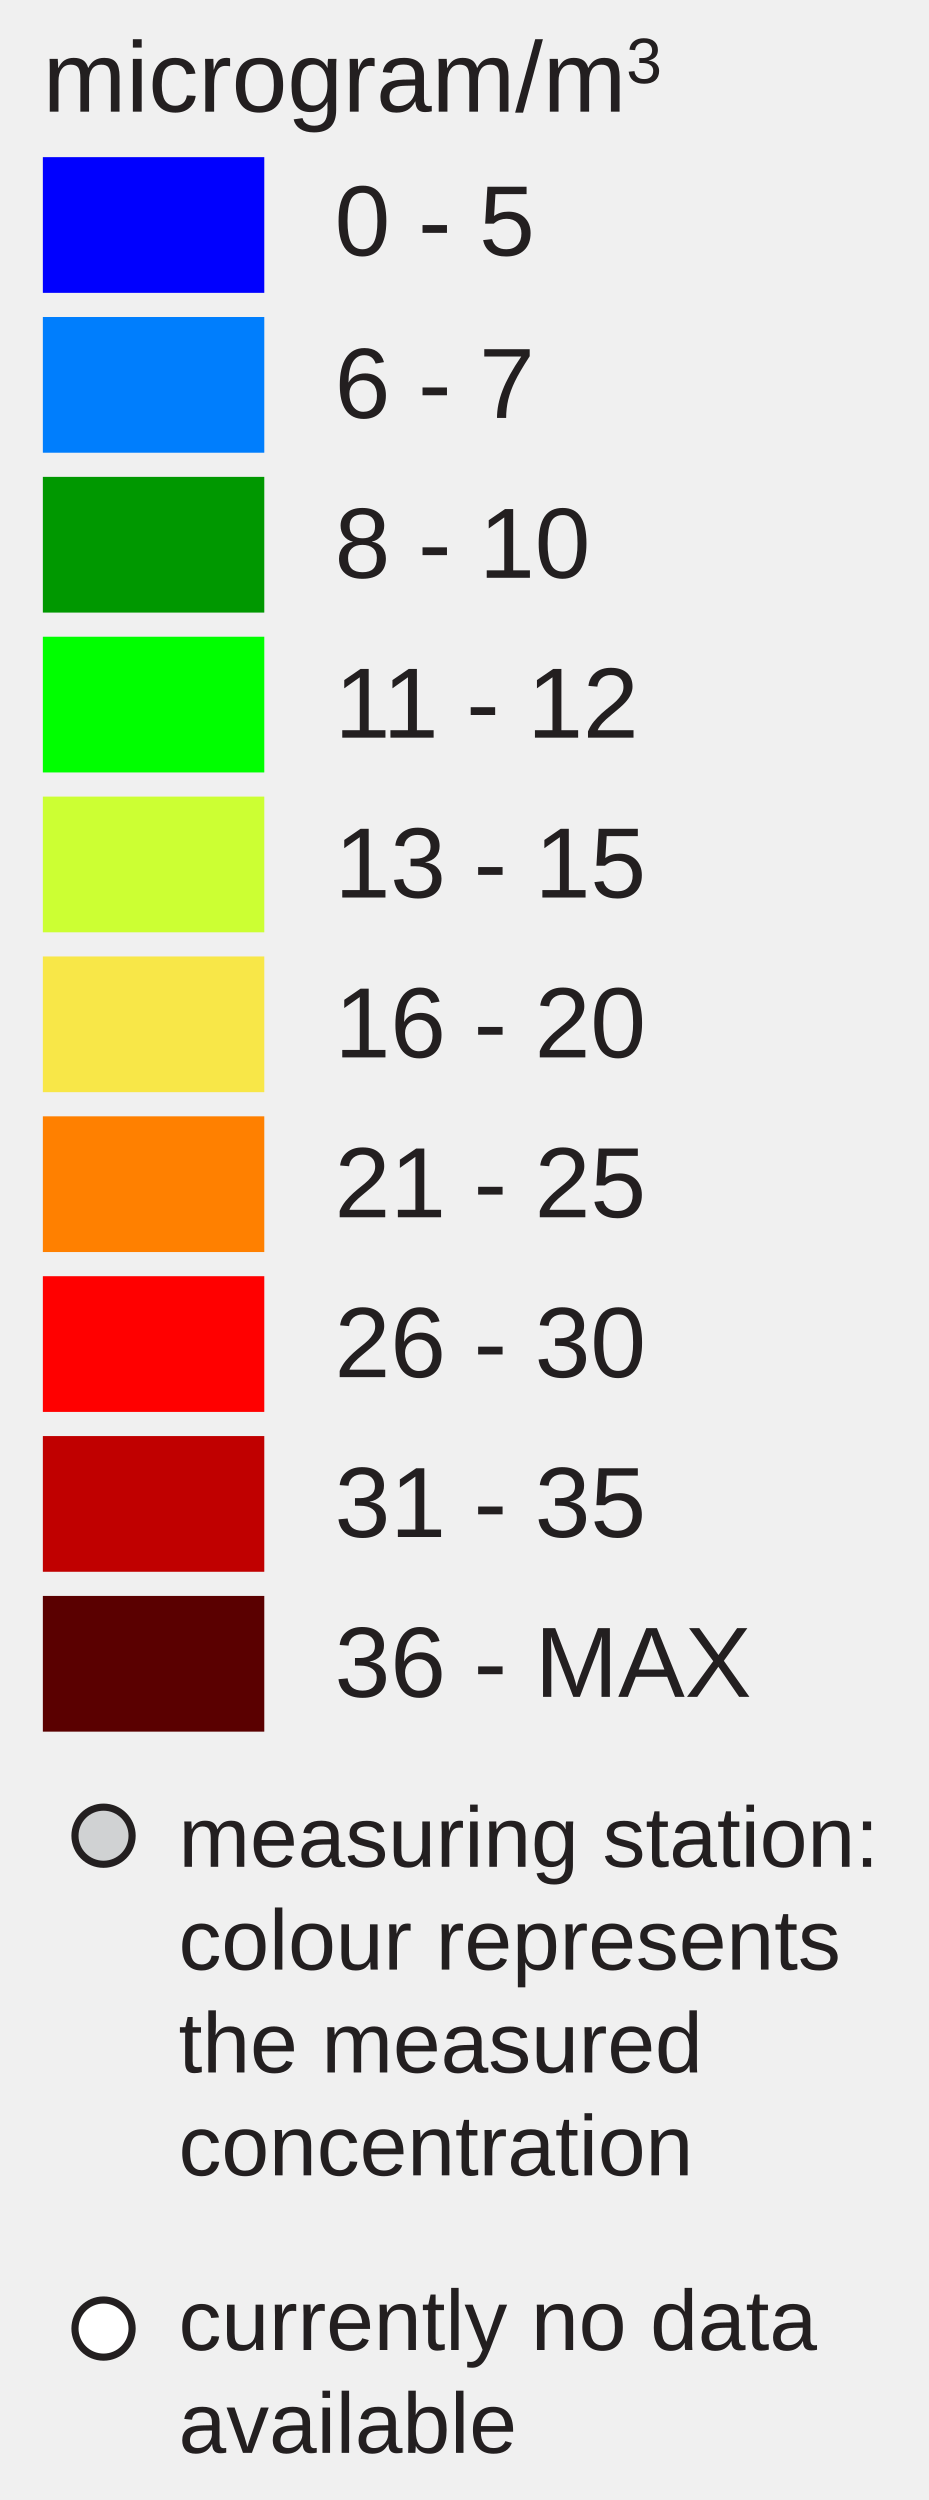
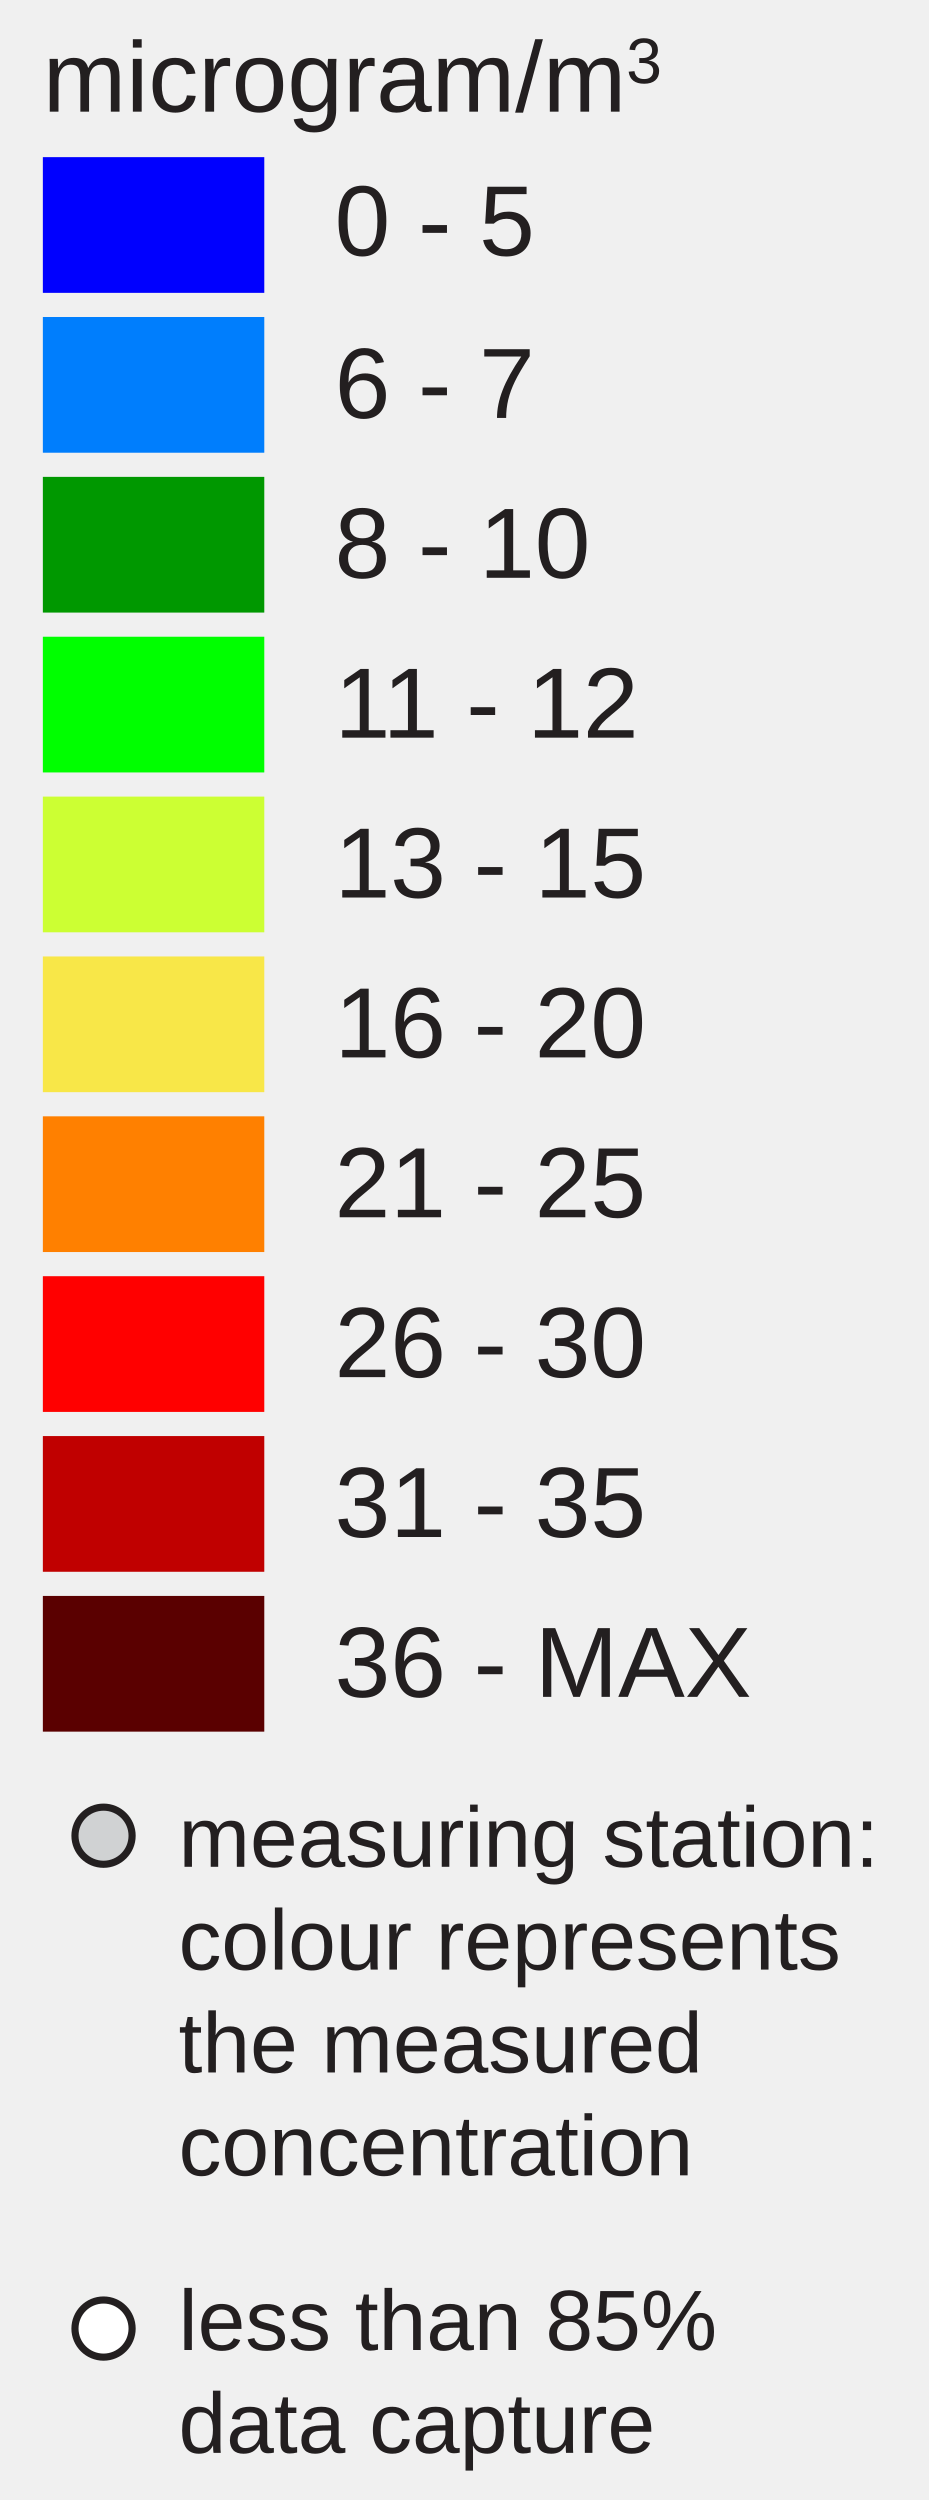
<svg xmlns="http://www.w3.org/2000/svg" version="1.1" id="Layer_1" x="0px" y="0px" width="130px" height="350px" viewBox="0 0 130 350" enable-background="new 0 0 130 350" xml:space="preserve">
  <text transform="matrix(1 0 0 1 46.853 35.7705)" fill="#231F20" font-family="Arial" font-size="14">0 - 5</text>
  <text transform="matrix(1 0 0 1 46.853 58.5112)" fill="#231F20" font-family="Arial" font-size="14">6 - 7</text>
  <text transform="matrix(1 0 0 1 46.853 80.8926)" fill="#231F20" font-family="Arial" font-size="14">8 - 10</text>
  <text transform="matrix(1 0 0 1 46.853 103.2734)" fill="#231F20" font-family="Arial" font-size="14">11 - 12</text>
  <text transform="matrix(1 0 0 1 46.853 125.6548)" fill="#231F20" font-family="Arial" font-size="14">13 - 15</text>
  <text transform="matrix(1 0 0 1 46.853 148.0352)" fill="#231F20" font-family="Arial" font-size="14">16 - 20</text>
  <text transform="matrix(1 0 0 1 46.853 170.417)" fill="#231F20" font-family="Arial" font-size="14">21 - 25</text>
  <text transform="matrix(1 0 0 1 46.853 192.7988)" fill="#231F20" font-family="Arial" font-size="14">26 - 30</text>
  <text transform="matrix(1 0 0 1 46.853 215.1797)" fill="#231F20" font-family="Arial" font-size="14">31 - 35</text>
  <text transform="matrix(1 0 0 1 46.853 237.5605)" fill="#231F20" font-family="Arial" font-size="14">36 - MAX</text>
  <text transform="matrix(1 0 0 1 6 15.6313)">
    <tspan x="0" y="0" fill="#231F20" font-family="Arial" font-size="14">microgram/m</tspan>
    <tspan x="81.669" y="-4" fill="#231F20" font-family="Arial" font-size="9">3</tspan>
  </text>
  <circle fill="#D0D2D3" stroke="#231F20" stroke-miterlimit="10" cx="14.495" cy="257" r="4" />
  <circle fill="#FFFFFF" stroke="#231F20" stroke-miterlimit="10" cx="14.495" cy="326" r="4" />
  <text transform="matrix(1 0 0 1 25 261.3477)">
    <tspan x="0" y="0" fill="#231F20" font-family="Arial" font-size="12">measuring station: </tspan>
    <tspan x="0" y="14.4" fill="#231F20" font-family="Arial" font-size="12">colour represents </tspan>
    <tspan x="0" y="28.8" fill="#231F20" font-family="Arial" font-size="12">the measured </tspan>
    <tspan x="0" y="43.2" fill="#231F20" font-family="Arial" font-size="12">concentration</tspan>
  </text>
  <text transform="matrix(1 0 0 1 25 329)">
-     <tspan x="0" y="0" fill="#231F20" font-family="Arial" font-size="12">currently no data </tspan>
-     <tspan x="0" y="14.4" fill="#231F20" font-family="Arial" font-size="12">available</tspan>
+     <tspan x="0" y="0" fill="#231F20" font-family="Arial" font-size="12">less than 85%</tspan>
+     <tspan x="0" y="14.4" fill="#231F20" font-family="Arial" font-size="12">data capture</tspan>
  </text>
  <g>
    <rect x="6" y="22" fill="#0000FF" width="31" height="19" />
    <rect x="6" y="44.381" fill="#007EFD" width="31" height="19" />
    <rect x="6" y="66.762" fill="#009800" width="31" height="19" />
    <rect x="6" y="89.143" fill="#00FF00" width="31" height="19" />
    <rect x="6" y="111.524" fill="#CCFF33" width="31" height="19" />
    <rect x="6" y="133.905" fill="#F8E748" width="31" height="19" />
    <rect x="6" y="156.286" fill="#FF8000" width="31" height="19" />
    <rect x="6" y="178.668" fill="#FF0000" width="31" height="19" />
    <rect x="6" y="201.049" fill="#C00000" width="31" height="19" />
    <rect x="6" y="223.43" fill="#5A0000" width="31" height="19" />
  </g>
</svg>
